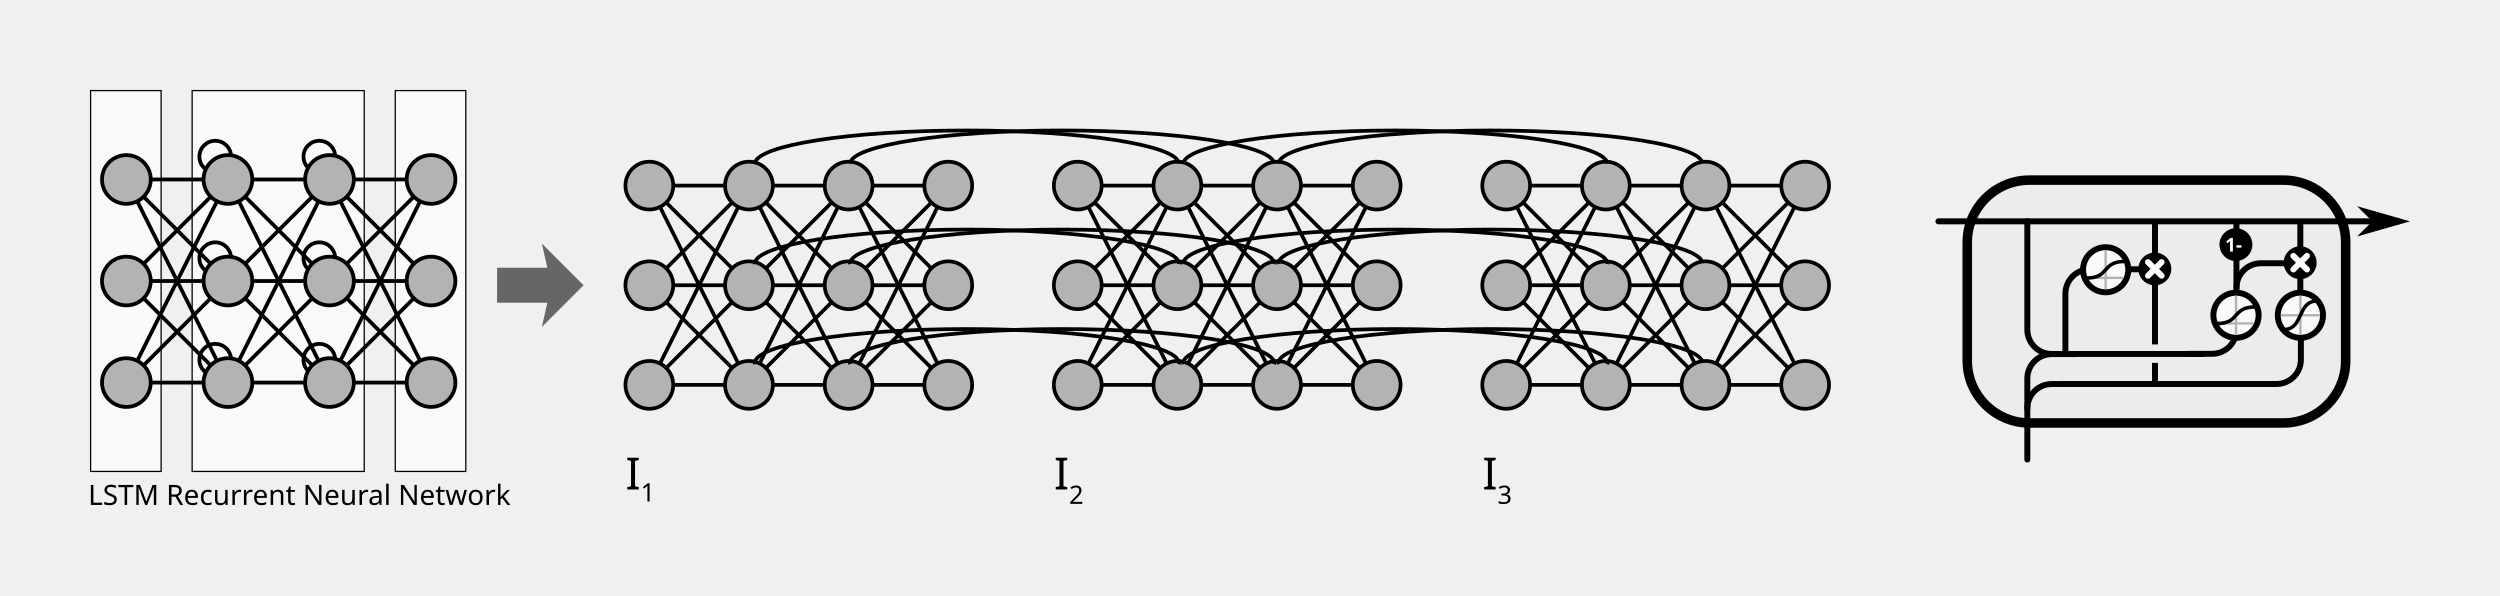
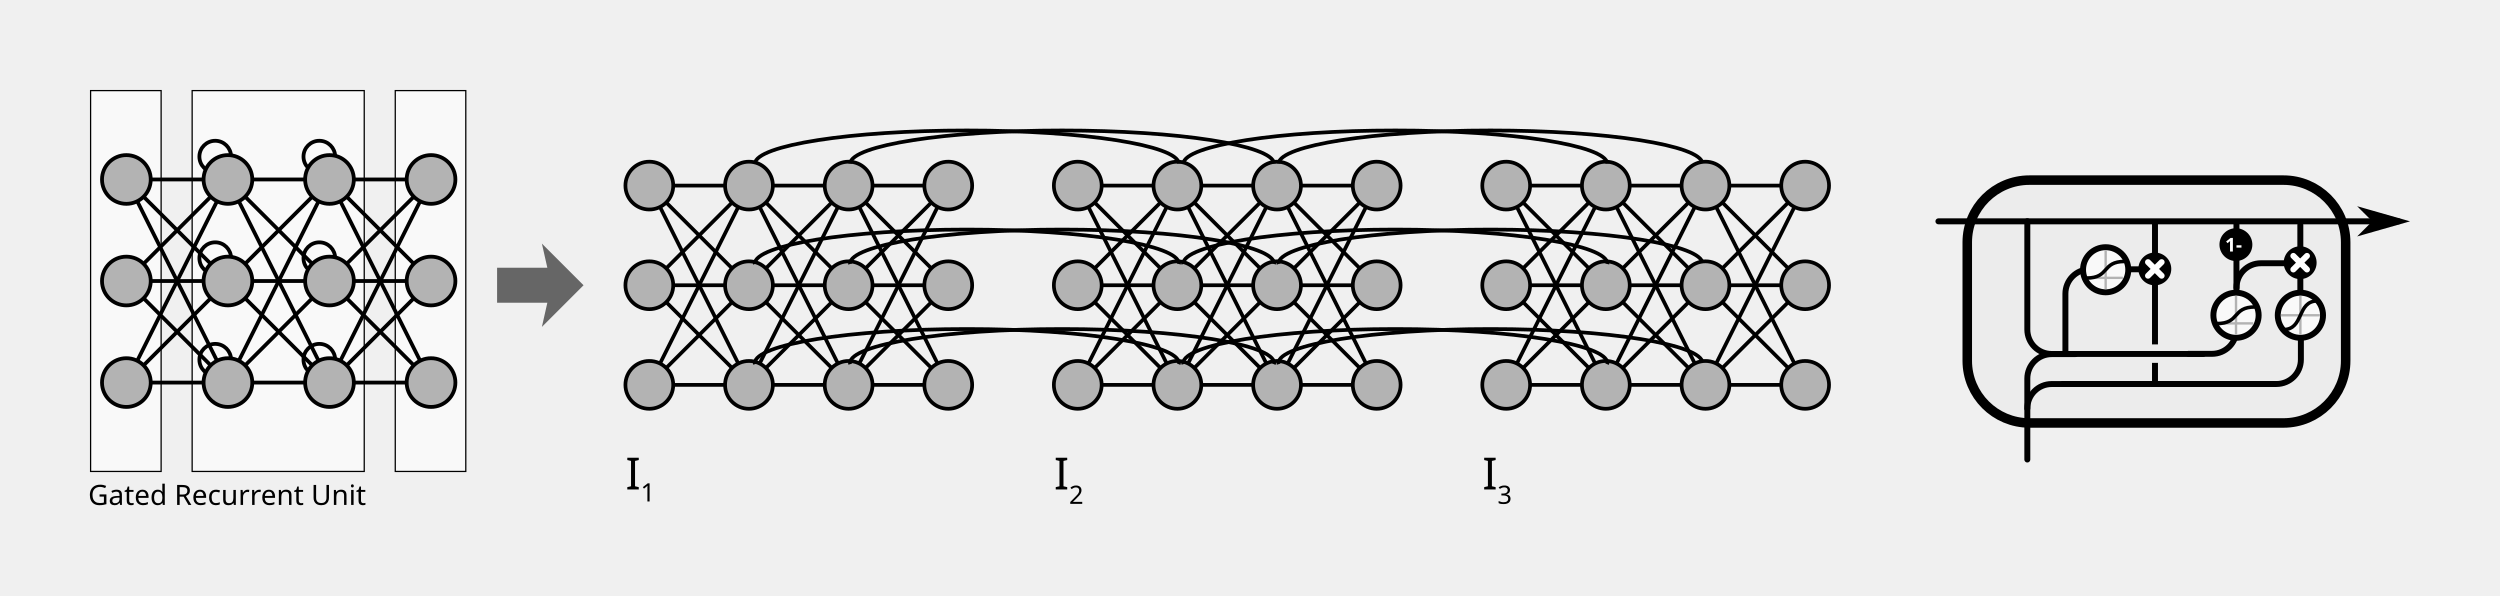
<svg xmlns="http://www.w3.org/2000/svg" width="277.901mm" height="66.171mm" id="svg2" version="1.1" viewBox="0 0 984.689 234.464">
  <defs id="defs4">
    <marker style="overflow:visible" id="marker5851" refX="0" refY="0" orient="auto">
      <path transform="matrix(-0.4,0,0,-0.4,-4,0)" style="fill:#000000;fill-opacity:1;fill-rule:evenodd;stroke:#000000;stroke-width:1pt;stroke-opacity:1" d="M 0,0 5,-5 -12.5,0 5,5 Z" id="path5849" />
    </marker>
    <marker style="overflow:visible" id="marker5666" refX="0" refY="0" orient="auto">
      <path transform="matrix(-0.4,0,0,-0.4,-4,0)" style="fill:#000000;fill-opacity:1;fill-rule:evenodd;stroke:#000000;stroke-width:1pt;stroke-opacity:1" d="M 0,0 5,-5 -12.5,0 5,5 Z" id="path5664" />
    </marker>
    <marker orient="auto" refY="0" refX="0" id="Arrow1Mend" style="overflow:visible">
      <path id="path4768" d="M 0,0 5,-5 -12.5,0 5,5 Z" style="fill:#000000;fill-opacity:1;fill-rule:evenodd;stroke:#000000;stroke-width:1pt;stroke-opacity:1" transform="matrix(-0.4,0,0,-0.4,-4,0)" />
    </marker>
  </defs>
  <g id="layer1" transform="translate(-323.8528,-146.7889)">
    <ellipse cy="275.736" cx="1145.37" id="circle5761" style="fill:#f9f9f9;fill-opacity:1;stroke:#000000;stroke-width:2.344;stroke-linecap:round;stroke-linejoin:round;stroke-miterlimit:4;stroke-dasharray:none;stroke-dashoffset:0;stroke-opacity:1" rx="8.91" ry="8.881" />
    <path id="path5763" d="m 1145.37,268.067 v 15.339" style="fill:none;stroke:#b3b3b3;stroke-width:0.937px;stroke-linecap:butt;stroke-linejoin:miter;stroke-opacity:1" />
    <path style="fill:none;stroke:#b3b3b3;stroke-width:0.937px;stroke-linecap:butt;stroke-linejoin:miter;stroke-opacity:1" d="m 1138.586,278.933 h 13.568" id="path5765" />
    <path id="path5767" d="m 1137.828,279.008 c 9.257,0 5.826,-6.545 15.083,-6.545" style="fill:none;stroke:#000000;stroke-width:1.406;stroke-linecap:butt;stroke-linejoin:miter;stroke-miterlimit:4;stroke-dasharray:none;stroke-opacity:1" />
    <ellipse style="fill:#f9f9f9;fill-opacity:1;stroke:#000000;stroke-width:2.344;stroke-linecap:round;stroke-linejoin:round;stroke-miterlimit:4;stroke-dasharray:none;stroke-dashoffset:0;stroke-opacity:1" id="circle5769" cx="1118.106" cy="275.736" rx="8.91" ry="8.881" />
    <path style="fill:none;stroke:#b3b3b3;stroke-width:0.937px;stroke-linecap:butt;stroke-linejoin:miter;stroke-opacity:1" d="m 1118.106,268.067 v 15.339" id="path5771" />
    <path id="path5773" d="m 1111.322,278.933 h 13.568" style="fill:none;stroke:#b3b3b3;stroke-width:0.937px;stroke-linecap:butt;stroke-linejoin:miter;stroke-opacity:1" />
    <path style="fill:none;stroke:#000000;stroke-width:1.406;stroke-linecap:butt;stroke-linejoin:miter;stroke-miterlimit:4;stroke-dasharray:none;stroke-opacity:1" d="m 1110.564,279.008 c 9.257,0 5.826,-6.545 15.083,-6.545" id="path5775" />
    <rect style="fill:#ececec;fill-opacity:1;stroke:#000000;stroke-width:3.75;stroke-linecap:round;stroke-linejoin:round;stroke-miterlimit:4;stroke-dasharray:none;stroke-dashoffset:0;stroke-opacity:1" id="rect4737" width="149.042" height="95.651" x="1098.71" y="217.734" ry="24.496" />
    <path style="fill:#f9f9f9;fill-opacity:1;stroke:#000000;stroke-width:0.5;stroke-miterlimit:4;stroke-dashoffset:0;stroke-opacity:1" d="m 399.536,182.472 h 67.779 v 150.008 h -67.779 z" id="path4025" />
    <circle id="path4027" style="fill:none;stroke:#000000;stroke-width:1.5;stroke-miterlimit:4;stroke-dasharray:none" cx="408.627" cy="208.476" r="6.238" />
    <rect y="182.472" x="479.536" height="150.008" width="27.779" id="rect4029" style="fill:#f9f9f9;fill-opacity:1;stroke:#000000;stroke-width:0.5;stroke-miterlimit:4;stroke-dasharray:none;stroke-dashoffset:0;stroke-opacity:1" />
    <rect style="fill:#f9f9f9;fill-opacity:1;stroke:#000000;stroke-width:0.5;stroke-miterlimit:4;stroke-dasharray:none;stroke-dashoffset:0;stroke-opacity:1" id="rect4031" width="27.779" height="150.008" x="359.536" y="182.472" />
    <circle style="fill:#b3b3b3;fill-opacity:1;stroke:#000000;stroke-width:1.5;stroke-miterlimit:4;stroke-dasharray:none" id="path4033" cx="413.627" cy="217.476" r="9.596" />
    <circle id="path4035" style="fill:none;stroke:#000000;stroke-width:1.5;stroke-miterlimit:4;stroke-dasharray:none" cx="408.627" cy="248.476" r="6.238" />
    <circle style="fill:#b3b3b3;fill-opacity:1;stroke:#000000;stroke-width:1.5;stroke-miterlimit:4;stroke-dasharray:none" id="path4037" cx="413.627" cy="257.476" r="9.596" />
    <circle id="path4039" style="fill:none;stroke:#000000;stroke-width:1.5;stroke-miterlimit:4;stroke-dasharray:none" cx="449.627" cy="208.476" r="6.238" />
    <circle id="path4041" style="fill:#b3b3b3;fill-opacity:1;stroke:#000000;stroke-width:1.5;stroke-miterlimit:4;stroke-dasharray:none" cx="373.627" cy="217.476" r="9.596" />
    <circle id="path4043" style="fill:#b3b3b3;fill-opacity:1;stroke:#000000;stroke-width:1.5;stroke-miterlimit:4;stroke-dasharray:none" cx="373.627" cy="257.476" r="9.596" />
    <circle id="path4045" style="fill:#b3b3b3;fill-opacity:1;stroke:#000000;stroke-width:1.5;stroke-miterlimit:4;stroke-dasharray:none" cx="493.627" cy="217.476" r="9.596" />
    <circle id="path4047" style="fill:#b3b3b3;fill-opacity:1;stroke:#000000;stroke-width:1.5;stroke-miterlimit:4;stroke-dasharray:none" cx="493.627" cy="257.476" r="9.596" />
    <circle style="fill:#b3b3b3;fill-opacity:1;stroke:#000000;stroke-width:1.5;stroke-miterlimit:4;stroke-dasharray:none" id="path4049" cx="453.627" cy="217.476" r="9.596" />
    <circle id="path4051" style="fill:none;stroke:#000000;stroke-width:1.5;stroke-miterlimit:4;stroke-dasharray:none" cx="449.627" cy="248.476" r="6.238" />
    <circle style="fill:#b3b3b3;fill-opacity:1;stroke:#000000;stroke-width:1.5;stroke-miterlimit:4;stroke-dasharray:none" id="path4053" cx="453.627" cy="257.476" r="9.596" />
    <circle style="fill:none;stroke:#000000;stroke-width:1.5;stroke-miterlimit:4;stroke-dasharray:none" id="path4055" cx="408.627" cy="288.476" r="6.238" />
    <circle id="path4057" style="fill:#b3b3b3;fill-opacity:1;stroke:#000000;stroke-width:1.5;stroke-miterlimit:4;stroke-dasharray:none" cx="413.627" cy="297.476" r="9.596" />
    <circle style="fill:none;stroke:#000000;stroke-width:1.5;stroke-miterlimit:4;stroke-dasharray:none" id="path4059" cx="449.627" cy="288.476" r="6.238" />
    <circle style="fill:#b3b3b3;fill-opacity:1;stroke:#000000;stroke-width:1.5;stroke-miterlimit:4;stroke-dasharray:none" id="path4061" cx="373.627" cy="297.476" r="9.596" />
    <circle style="fill:#b3b3b3;fill-opacity:1;stroke:#000000;stroke-width:1.5;stroke-miterlimit:4;stroke-dasharray:none" id="path4063" cx="493.627" cy="297.476" r="9.596" />
    <circle id="path4065" style="fill:#b3b3b3;fill-opacity:1;stroke:#000000;stroke-width:1.5;stroke-miterlimit:4;stroke-dasharray:none" cx="453.627" cy="297.476" r="9.596" />
    <path id="path4067" d="m 383.224,217.476 h 20.807" style="fill:none;stroke:#000000;stroke-width:1.5;stroke-linecap:butt;stroke-linejoin:miter;stroke-miterlimit:4;stroke-dasharray:none;stroke-opacity:1" />
    <path id="path4069" d="m 423.224,217.476 h 20.807" style="fill:none;stroke:#000000;stroke-width:1.5;stroke-linecap:butt;stroke-linejoin:miter;stroke-miterlimit:4;stroke-dasharray:none;stroke-opacity:1" />
    <path id="path4071" d="m 463.224,217.476 h 20.807" style="fill:none;stroke:#000000;stroke-width:1.5;stroke-linecap:butt;stroke-linejoin:miter;stroke-miterlimit:4;stroke-dasharray:none;stroke-opacity:1" />
    <path id="path4073" d="m 383.224,257.476 h 20.807" style="fill:none;stroke:#000000;stroke-width:1.5;stroke-linecap:butt;stroke-linejoin:miter;stroke-miterlimit:4;stroke-dasharray:none;stroke-opacity:1" />
    <path id="path4075" d="m 423.224,257.476 h 20.807" style="fill:none;stroke:#000000;stroke-width:1.5;stroke-linecap:butt;stroke-linejoin:miter;stroke-miterlimit:4;stroke-dasharray:none;stroke-opacity:1" />
    <path id="path4077" d="m 463.224,257.476 h 20.807" style="fill:none;stroke:#000000;stroke-width:1.5;stroke-linecap:butt;stroke-linejoin:miter;stroke-miterlimit:4;stroke-dasharray:none;stroke-opacity:1" />
    <path id="path4079" d="m 383.224,297.476 h 20.807" style="fill:none;stroke:#000000;stroke-width:1.5;stroke-linecap:butt;stroke-linejoin:miter;stroke-miterlimit:4;stroke-dasharray:none;stroke-opacity:1" />
    <path id="path4081" d="m 423.224,297.476 h 20.807" style="fill:none;stroke:#000000;stroke-width:1.5;stroke-linecap:butt;stroke-linejoin:miter;stroke-miterlimit:4;stroke-dasharray:none;stroke-opacity:1" />
    <path id="path4083" d="m 463.224,297.476 h 20.807" style="fill:none;stroke:#000000;stroke-width:1.5;stroke-linecap:butt;stroke-linejoin:miter;stroke-miterlimit:4;stroke-dasharray:none;stroke-opacity:1" />
    <path id="path4085" d="m 380.413,290.69 26.429,-26.429" style="fill:none;stroke:#000000;stroke-width:1.5;stroke-linecap:butt;stroke-linejoin:miter;stroke-miterlimit:4;stroke-dasharray:none;stroke-opacity:1" />
    <path id="path4087" d="m 420.413,250.69 26.429,-26.429" style="fill:none;stroke:#000000;stroke-width:1.5;stroke-linecap:butt;stroke-linejoin:miter;stroke-miterlimit:4;stroke-dasharray:none;stroke-opacity:1" />
    <path id="path4089" d="m 420.413,290.69 26.429,-26.429" style="fill:none;stroke:#000000;stroke-width:1.5;stroke-linecap:butt;stroke-linejoin:miter;stroke-miterlimit:4;stroke-dasharray:none;stroke-opacity:1" />
    <path id="path4091" d="m 460.413,250.69 26.429,-26.429" style="fill:none;stroke:#000000;stroke-width:1.5;stroke-linecap:butt;stroke-linejoin:miter;stroke-miterlimit:4;stroke-dasharray:none;stroke-opacity:1" />
    <path id="path4093" d="m 460.413,290.69 26.429,-26.429" style="fill:none;stroke:#000000;stroke-width:1.5;stroke-linecap:butt;stroke-linejoin:miter;stroke-miterlimit:4;stroke-dasharray:none;stroke-opacity:1" />
    <path id="path4095" d="m 380.413,250.69 26.429,-26.429" style="fill:none;stroke:#000000;stroke-width:1.5;stroke-linecap:butt;stroke-linejoin:miter;stroke-miterlimit:4;stroke-dasharray:none;stroke-opacity:1" />
    <path id="path4097" d="m 380.413,224.262 26.429,26.429" style="fill:none;stroke:#000000;stroke-width:1.5;stroke-linecap:butt;stroke-linejoin:miter;stroke-miterlimit:4;stroke-dasharray:none;stroke-opacity:1" />
    <path id="path4099" d="m 420.413,264.262 26.429,26.429" style="fill:none;stroke:#000000;stroke-width:1.5;stroke-linecap:butt;stroke-linejoin:miter;stroke-miterlimit:4;stroke-dasharray:none;stroke-opacity:1" />
    <path id="path4101" d="m 420.413,224.262 26.429,26.429" style="fill:none;stroke:#000000;stroke-width:1.5;stroke-linecap:butt;stroke-linejoin:miter;stroke-miterlimit:4;stroke-dasharray:none;stroke-opacity:1" />
    <path id="path4103" d="m 460.413,264.262 26.429,26.429" style="fill:none;stroke:#000000;stroke-width:1.5;stroke-linecap:butt;stroke-linejoin:miter;stroke-miterlimit:4;stroke-dasharray:none;stroke-opacity:1" />
    <path id="path4105" d="m 460.413,224.262 26.429,26.429" style="fill:none;stroke:#000000;stroke-width:1.5;stroke-linecap:butt;stroke-linejoin:miter;stroke-miterlimit:4;stroke-dasharray:none;stroke-opacity:1" />
    <path id="path4107" d="m 377.92,288.891 31.415,-62.83" style="fill:none;stroke:#000000;stroke-width:1.5;stroke-linecap:butt;stroke-linejoin:miter;stroke-miterlimit:4;stroke-dasharray:none;stroke-opacity:1" />
    <path id="path4109" d="m 380.413,264.262 26.429,26.429" style="fill:none;stroke:#000000;stroke-width:1.5;stroke-linecap:butt;stroke-linejoin:miter;stroke-miterlimit:4;stroke-dasharray:none;stroke-opacity:1" />
    <path id="path4111" d="m 377.92,226.061 31.415,62.83" style="fill:none;stroke:#000000;stroke-width:1.5;stroke-linecap:butt;stroke-linejoin:miter;stroke-miterlimit:4;stroke-dasharray:none;stroke-opacity:1" />
    <path id="path4113" d="m 417.92,226.061 31.415,62.83" style="fill:none;stroke:#000000;stroke-width:1.5;stroke-linecap:butt;stroke-linejoin:miter;stroke-miterlimit:4;stroke-dasharray:none;stroke-opacity:1" />
    <path id="path4115" d="m 417.92,288.891 31.415,-62.83" style="fill:none;stroke:#000000;stroke-width:1.5;stroke-linecap:butt;stroke-linejoin:miter;stroke-miterlimit:4;stroke-dasharray:none;stroke-opacity:1" />
    <path id="path4117" d="m 457.92,226.061 31.415,62.83" style="fill:none;stroke:#000000;stroke-width:1.5;stroke-linecap:butt;stroke-linejoin:miter;stroke-miterlimit:4;stroke-dasharray:none;stroke-opacity:1" />
    <path id="path4119" d="m 457.92,288.891 31.415,-62.83" style="fill:none;stroke:#000000;stroke-width:1.5;stroke-linecap:butt;stroke-linejoin:miter;stroke-miterlimit:4;stroke-dasharray:none;stroke-opacity:1" />
    <text xml:space="preserve" style="font-style:normal;font-weight:normal;font-size:6px;line-height:0%;font-family:sans-serif;letter-spacing:0px;word-spacing:0px;fill:#000000;fill-opacity:1;stroke:none;stroke-width:0.5" x="358.577" y="345.664" id="text3208">
-       <tspan id="tspan3210" x="358.577" y="345.664" style="font-size:11px;line-height:1.25;font-family:sans-serif;stroke-width:0.5">LSTM Recurrent Neural Network</tspan>
+       <tspan id="tspan3210" x="358.577" y="345.664" style="font-size:11px;line-height:1.25;font-family:sans-serif;stroke-width:0.5">Gated Recurrent Unit</tspan>
    </text>
    <circle r="9.416" cy="219.89" cx="618.855" style="fill:#b3b3b3;fill-opacity:1;stroke:#000000;stroke-width:1.472;stroke-miterlimit:4;stroke-dasharray:none" id="circle4540" />
    <circle r="9.416" cy="259.138" cx="618.855" style="fill:#b3b3b3;fill-opacity:1;stroke:#000000;stroke-width:1.472;stroke-miterlimit:4;stroke-dasharray:none" id="circle4544" />
    <circle r="9.416" cy="219.89" cx="579.607" id="circle4548" style="fill:#b3b3b3;fill-opacity:1;stroke:#000000;stroke-width:1.472;stroke-miterlimit:4;stroke-dasharray:none" />
    <circle r="9.416" cy="259.138" cx="579.607" id="circle4550" style="fill:#b3b3b3;fill-opacity:1;stroke:#000000;stroke-width:1.472;stroke-miterlimit:4;stroke-dasharray:none" />
    <circle r="9.416" cy="219.89" cx="697.35" id="circle4552" style="fill:#b3b3b3;fill-opacity:1;stroke:#000000;stroke-width:1.472;stroke-miterlimit:4;stroke-dasharray:none" />
    <circle r="9.416" cy="259.138" cx="697.35" id="circle4554" style="fill:#b3b3b3;fill-opacity:1;stroke:#000000;stroke-width:1.472;stroke-miterlimit:4;stroke-dasharray:none" />
    <circle r="9.416" cy="219.89" cx="658.102" style="fill:#b3b3b3;fill-opacity:1;stroke:#000000;stroke-width:1.472;stroke-miterlimit:4;stroke-dasharray:none" id="circle4556" />
    <circle r="9.416" cy="259.138" cx="658.102" style="fill:#b3b3b3;fill-opacity:1;stroke:#000000;stroke-width:1.472;stroke-miterlimit:4;stroke-dasharray:none" id="circle4560" />
    <circle r="9.416" cy="298.385" cx="618.855" id="circle4564" style="fill:#b3b3b3;fill-opacity:1;stroke:#000000;stroke-width:1.472;stroke-miterlimit:4;stroke-dasharray:none" />
    <circle r="9.416" cy="298.385" cx="579.607" style="fill:#b3b3b3;fill-opacity:1;stroke:#000000;stroke-width:1.472;stroke-miterlimit:4;stroke-dasharray:none" id="circle4568" />
    <circle r="9.416" cy="298.385" cx="697.35" style="fill:#b3b3b3;fill-opacity:1;stroke:#000000;stroke-width:1.472;stroke-miterlimit:4;stroke-dasharray:none" id="circle4570" />
    <circle r="9.416" cy="298.385" cx="658.102" id="circle4572" style="fill:#b3b3b3;fill-opacity:1;stroke:#000000;stroke-width:1.472;stroke-miterlimit:4;stroke-dasharray:none" />
    <path id="path4574" d="m 589.023,219.89 h 20.416" style="fill:none;stroke:#000000;stroke-width:1.472;stroke-linecap:butt;stroke-linejoin:miter;stroke-miterlimit:4;stroke-dasharray:none;stroke-opacity:1" />
    <path id="path4576" d="m 628.271,219.89 h 20.416" style="fill:none;stroke:#000000;stroke-width:1.472;stroke-linecap:butt;stroke-linejoin:miter;stroke-miterlimit:4;stroke-dasharray:none;stroke-opacity:1" />
    <path id="path4578" d="M 667.518,219.89 H 687.934" style="fill:none;stroke:#000000;stroke-width:1.472;stroke-linecap:butt;stroke-linejoin:miter;stroke-miterlimit:4;stroke-dasharray:none;stroke-opacity:1" />
    <path id="path4580" d="m 589.023,259.138 h 20.416" style="fill:none;stroke:#000000;stroke-width:1.472;stroke-linecap:butt;stroke-linejoin:miter;stroke-miterlimit:4;stroke-dasharray:none;stroke-opacity:1" />
    <path id="path4582" d="m 628.271,259.138 h 20.416" style="fill:none;stroke:#000000;stroke-width:1.472;stroke-linecap:butt;stroke-linejoin:miter;stroke-miterlimit:4;stroke-dasharray:none;stroke-opacity:1" />
    <path id="path4584" d="M 667.518,259.138 H 687.934" style="fill:none;stroke:#000000;stroke-width:1.472;stroke-linecap:butt;stroke-linejoin:miter;stroke-miterlimit:4;stroke-dasharray:none;stroke-opacity:1" />
    <path id="path4586" d="m 589.023,298.385 h 20.416" style="fill:none;stroke:#000000;stroke-width:1.472;stroke-linecap:butt;stroke-linejoin:miter;stroke-miterlimit:4;stroke-dasharray:none;stroke-opacity:1" />
    <path id="path4588" d="m 628.271,298.385 h 20.416" style="fill:none;stroke:#000000;stroke-width:1.472;stroke-linecap:butt;stroke-linejoin:miter;stroke-miterlimit:4;stroke-dasharray:none;stroke-opacity:1" />
    <path id="path4590" d="M 667.518,298.385 H 687.934" style="fill:none;stroke:#000000;stroke-width:1.472;stroke-linecap:butt;stroke-linejoin:miter;stroke-miterlimit:4;stroke-dasharray:none;stroke-opacity:1" />
    <path id="path4592" d="M 586.266,291.727 612.197,265.796" style="fill:none;stroke:#000000;stroke-width:1.472;stroke-linecap:butt;stroke-linejoin:miter;stroke-miterlimit:4;stroke-dasharray:none;stroke-opacity:1" />
    <path id="path4594" d="m 625.513,252.48 25.931,-25.931" style="fill:none;stroke:#000000;stroke-width:1.472;stroke-linecap:butt;stroke-linejoin:miter;stroke-miterlimit:4;stroke-dasharray:none;stroke-opacity:1" />
    <path id="path4596" d="m 625.513,291.727 25.931,-25.931" style="fill:none;stroke:#000000;stroke-width:1.472;stroke-linecap:butt;stroke-linejoin:miter;stroke-miterlimit:4;stroke-dasharray:none;stroke-opacity:1" />
    <path id="path4598" d="m 664.76,252.48 25.931,-25.931" style="fill:none;stroke:#000000;stroke-width:1.472;stroke-linecap:butt;stroke-linejoin:miter;stroke-miterlimit:4;stroke-dasharray:none;stroke-opacity:1" />
    <path id="path4600" d="m 664.76,291.727 25.931,-25.931" style="fill:none;stroke:#000000;stroke-width:1.472;stroke-linecap:butt;stroke-linejoin:miter;stroke-miterlimit:4;stroke-dasharray:none;stroke-opacity:1" />
    <path id="path4602" d="M 586.266,252.48 612.197,226.548" style="fill:none;stroke:#000000;stroke-width:1.472;stroke-linecap:butt;stroke-linejoin:miter;stroke-miterlimit:4;stroke-dasharray:none;stroke-opacity:1" />
    <path id="path4604" d="M 586.266,226.548 612.197,252.48" style="fill:none;stroke:#000000;stroke-width:1.472;stroke-linecap:butt;stroke-linejoin:miter;stroke-miterlimit:4;stroke-dasharray:none;stroke-opacity:1" />
    <path id="path4606" d="m 625.513,265.796 25.931,25.931" style="fill:none;stroke:#000000;stroke-width:1.472;stroke-linecap:butt;stroke-linejoin:miter;stroke-miterlimit:4;stroke-dasharray:none;stroke-opacity:1" />
    <path id="path4608" d="m 625.513,226.548 25.931,25.931" style="fill:none;stroke:#000000;stroke-width:1.472;stroke-linecap:butt;stroke-linejoin:miter;stroke-miterlimit:4;stroke-dasharray:none;stroke-opacity:1" />
    <path id="path4610" d="m 664.76,265.796 25.931,25.931" style="fill:none;stroke:#000000;stroke-width:1.472;stroke-linecap:butt;stroke-linejoin:miter;stroke-miterlimit:4;stroke-dasharray:none;stroke-opacity:1" />
    <path id="path4612" d="m 664.76,226.548 25.931,25.931" style="fill:none;stroke:#000000;stroke-width:1.472;stroke-linecap:butt;stroke-linejoin:miter;stroke-miterlimit:4;stroke-dasharray:none;stroke-opacity:1" />
    <path id="path4614" d="M 583.818,289.964 614.644,228.312" style="fill:none;stroke:#000000;stroke-width:1.472;stroke-linecap:butt;stroke-linejoin:miter;stroke-miterlimit:4;stroke-dasharray:none;stroke-opacity:1" />
    <path id="path4616" d="m 586.266,265.796 25.931,25.931" style="fill:none;stroke:#000000;stroke-width:1.472;stroke-linecap:butt;stroke-linejoin:miter;stroke-miterlimit:4;stroke-dasharray:none;stroke-opacity:1" />
    <path id="path4618" d="m 583.818,228.312 30.826,61.651" style="fill:none;stroke:#000000;stroke-width:1.472;stroke-linecap:butt;stroke-linejoin:miter;stroke-miterlimit:4;stroke-dasharray:none;stroke-opacity:1" />
    <path id="path4620" d="m 623.066,228.312 30.826,61.651" style="fill:none;stroke:#000000;stroke-width:1.472;stroke-linecap:butt;stroke-linejoin:miter;stroke-miterlimit:4;stroke-dasharray:none;stroke-opacity:1" />
    <path id="path4622" d="M 623.066,289.964 653.892,228.312" style="fill:none;stroke:#000000;stroke-width:1.472;stroke-linecap:butt;stroke-linejoin:miter;stroke-miterlimit:4;stroke-dasharray:none;stroke-opacity:1" />
    <path id="path4624" d="m 662.313,228.312 30.826,61.651" style="fill:none;stroke:#000000;stroke-width:1.472;stroke-linecap:butt;stroke-linejoin:miter;stroke-miterlimit:4;stroke-dasharray:none;stroke-opacity:1" />
    <path id="path4626" d="M 662.313,289.964 693.139,228.312" style="fill:none;stroke:#000000;stroke-width:1.472;stroke-linecap:butt;stroke-linejoin:miter;stroke-miterlimit:4;stroke-dasharray:none;stroke-opacity:1" />
    <circle id="circle4640" style="fill:#b3b3b3;fill-opacity:1;stroke:#000000;stroke-width:1.472;stroke-miterlimit:4;stroke-dasharray:none" cx="787.605" cy="219.89" r="9.416" />
    <circle id="circle4644" style="fill:#b3b3b3;fill-opacity:1;stroke:#000000;stroke-width:1.472;stroke-miterlimit:4;stroke-dasharray:none" cx="787.605" cy="259.138" r="9.416" />
    <circle style="fill:#b3b3b3;fill-opacity:1;stroke:#000000;stroke-width:1.472;stroke-miterlimit:4;stroke-dasharray:none" id="circle4648" cx="748.357" cy="219.89" r="9.416" />
    <circle style="fill:#b3b3b3;fill-opacity:1;stroke:#000000;stroke-width:1.472;stroke-miterlimit:4;stroke-dasharray:none" id="circle4650" cx="748.357" cy="259.138" r="9.416" />
    <circle style="fill:#b3b3b3;fill-opacity:1;stroke:#000000;stroke-width:1.472;stroke-miterlimit:4;stroke-dasharray:none" id="circle4652" cx="866.1" cy="219.89" r="9.416" />
    <circle style="fill:#b3b3b3;fill-opacity:1;stroke:#000000;stroke-width:1.472;stroke-miterlimit:4;stroke-dasharray:none" id="circle4654" cx="866.1" cy="259.138" r="9.416" />
    <circle id="circle4656" style="fill:#b3b3b3;fill-opacity:1;stroke:#000000;stroke-width:1.472;stroke-miterlimit:4;stroke-dasharray:none" cx="826.852" cy="219.89" r="9.416" />
    <circle id="circle4660" style="fill:#b3b3b3;fill-opacity:1;stroke:#000000;stroke-width:1.472;stroke-miterlimit:4;stroke-dasharray:none" cx="826.852" cy="259.138" r="9.416" />
    <circle style="fill:#b3b3b3;fill-opacity:1;stroke:#000000;stroke-width:1.472;stroke-miterlimit:4;stroke-dasharray:none" id="circle4664" cx="787.605" cy="298.385" r="9.416" />
    <circle id="circle4668" style="fill:#b3b3b3;fill-opacity:1;stroke:#000000;stroke-width:1.472;stroke-miterlimit:4;stroke-dasharray:none" cx="748.357" cy="298.385" r="9.416" />
    <circle id="circle4670" style="fill:#b3b3b3;fill-opacity:1;stroke:#000000;stroke-width:1.472;stroke-miterlimit:4;stroke-dasharray:none" cx="866.1" cy="298.385" r="9.416" />
    <circle style="fill:#b3b3b3;fill-opacity:1;stroke:#000000;stroke-width:1.472;stroke-miterlimit:4;stroke-dasharray:none" id="circle4672" cx="826.852" cy="298.385" r="9.416" />
    <path style="fill:none;stroke:#000000;stroke-width:1.472;stroke-linecap:butt;stroke-linejoin:miter;stroke-miterlimit:4;stroke-dasharray:none;stroke-opacity:1" d="m 757.773,219.89 h 20.416" id="path4674" />
    <path style="fill:none;stroke:#000000;stroke-width:1.472;stroke-linecap:butt;stroke-linejoin:miter;stroke-miterlimit:4;stroke-dasharray:none;stroke-opacity:1" d="m 797.021,219.89 h 20.416" id="path4676" />
    <path style="fill:none;stroke:#000000;stroke-width:1.472;stroke-linecap:butt;stroke-linejoin:miter;stroke-miterlimit:4;stroke-dasharray:none;stroke-opacity:1" d="m 836.268,219.89 h 20.416" id="path4678" />
    <path style="fill:none;stroke:#000000;stroke-width:1.472;stroke-linecap:butt;stroke-linejoin:miter;stroke-miterlimit:4;stroke-dasharray:none;stroke-opacity:1" d="m 757.773,259.138 h 20.416" id="path4680" />
    <path style="fill:none;stroke:#000000;stroke-width:1.472;stroke-linecap:butt;stroke-linejoin:miter;stroke-miterlimit:4;stroke-dasharray:none;stroke-opacity:1" d="m 797.021,259.138 h 20.416" id="path4682" />
    <path style="fill:none;stroke:#000000;stroke-width:1.472;stroke-linecap:butt;stroke-linejoin:miter;stroke-miterlimit:4;stroke-dasharray:none;stroke-opacity:1" d="m 836.268,259.138 h 20.416" id="path4684" />
    <path style="fill:none;stroke:#000000;stroke-width:1.472;stroke-linecap:butt;stroke-linejoin:miter;stroke-miterlimit:4;stroke-dasharray:none;stroke-opacity:1" d="m 757.773,298.385 h 20.416" id="path4686" />
    <path style="fill:none;stroke:#000000;stroke-width:1.472;stroke-linecap:butt;stroke-linejoin:miter;stroke-miterlimit:4;stroke-dasharray:none;stroke-opacity:1" d="m 797.021,298.385 h 20.416" id="path4688" />
    <path style="fill:none;stroke:#000000;stroke-width:1.472;stroke-linecap:butt;stroke-linejoin:miter;stroke-miterlimit:4;stroke-dasharray:none;stroke-opacity:1" d="m 836.268,298.385 h 20.416" id="path4690" />
    <path style="fill:none;stroke:#000000;stroke-width:1.472;stroke-linecap:butt;stroke-linejoin:miter;stroke-miterlimit:4;stroke-dasharray:none;stroke-opacity:1" d="m 755.016,291.727 25.931,-25.931" id="path4692" />
    <path style="fill:none;stroke:#000000;stroke-width:1.472;stroke-linecap:butt;stroke-linejoin:miter;stroke-miterlimit:4;stroke-dasharray:none;stroke-opacity:1" d="m 794.263,252.48 25.931,-25.931" id="path4694" />
    <path style="fill:none;stroke:#000000;stroke-width:1.472;stroke-linecap:butt;stroke-linejoin:miter;stroke-miterlimit:4;stroke-dasharray:none;stroke-opacity:1" d="m 794.263,291.727 25.931,-25.931" id="path4696" />
    <path style="fill:none;stroke:#000000;stroke-width:1.472;stroke-linecap:butt;stroke-linejoin:miter;stroke-miterlimit:4;stroke-dasharray:none;stroke-opacity:1" d="m 833.51,252.48 25.931,-25.931" id="path4698" />
    <path style="fill:none;stroke:#000000;stroke-width:1.472;stroke-linecap:butt;stroke-linejoin:miter;stroke-miterlimit:4;stroke-dasharray:none;stroke-opacity:1" d="m 833.51,291.727 25.931,-25.931" id="path4700" />
    <path style="fill:none;stroke:#000000;stroke-width:1.472;stroke-linecap:butt;stroke-linejoin:miter;stroke-miterlimit:4;stroke-dasharray:none;stroke-opacity:1" d="m 755.016,252.48 25.931,-25.931" id="path4702" />
    <path style="fill:none;stroke:#000000;stroke-width:1.472;stroke-linecap:butt;stroke-linejoin:miter;stroke-miterlimit:4;stroke-dasharray:none;stroke-opacity:1" d="m 755.016,226.548 25.931,25.931" id="path4704" />
    <path style="fill:none;stroke:#000000;stroke-width:1.472;stroke-linecap:butt;stroke-linejoin:miter;stroke-miterlimit:4;stroke-dasharray:none;stroke-opacity:1" d="m 794.263,265.796 25.931,25.931" id="path4706" />
    <path style="fill:none;stroke:#000000;stroke-width:1.472;stroke-linecap:butt;stroke-linejoin:miter;stroke-miterlimit:4;stroke-dasharray:none;stroke-opacity:1" d="m 794.263,226.548 25.931,25.931" id="path4708" />
    <path style="fill:none;stroke:#000000;stroke-width:1.472;stroke-linecap:butt;stroke-linejoin:miter;stroke-miterlimit:4;stroke-dasharray:none;stroke-opacity:1" d="m 833.51,265.796 25.931,25.931" id="path4710" />
    <path style="fill:none;stroke:#000000;stroke-width:1.472;stroke-linecap:butt;stroke-linejoin:miter;stroke-miterlimit:4;stroke-dasharray:none;stroke-opacity:1" d="m 833.51,226.548 25.931,25.931" id="path4712" />
    <path style="fill:none;stroke:#000000;stroke-width:1.472;stroke-linecap:butt;stroke-linejoin:miter;stroke-miterlimit:4;stroke-dasharray:none;stroke-opacity:1" d="M 752.568,289.964 783.394,228.312" id="path4714" />
    <path style="fill:none;stroke:#000000;stroke-width:1.472;stroke-linecap:butt;stroke-linejoin:miter;stroke-miterlimit:4;stroke-dasharray:none;stroke-opacity:1" d="m 755.016,265.796 25.931,25.931" id="path4716" />
    <path style="fill:none;stroke:#000000;stroke-width:1.472;stroke-linecap:butt;stroke-linejoin:miter;stroke-miterlimit:4;stroke-dasharray:none;stroke-opacity:1" d="m 752.568,228.312 30.826,61.651" id="path4718" />
    <path style="fill:none;stroke:#000000;stroke-width:1.472;stroke-linecap:butt;stroke-linejoin:miter;stroke-miterlimit:4;stroke-dasharray:none;stroke-opacity:1" d="m 791.816,228.312 30.826,61.651" id="path4720" />
    <path style="fill:none;stroke:#000000;stroke-width:1.472;stroke-linecap:butt;stroke-linejoin:miter;stroke-miterlimit:4;stroke-dasharray:none;stroke-opacity:1" d="M 791.816,289.964 822.642,228.312" id="path4722" />
    <path style="fill:none;stroke:#000000;stroke-width:1.472;stroke-linecap:butt;stroke-linejoin:miter;stroke-miterlimit:4;stroke-dasharray:none;stroke-opacity:1" d="m 831.063,228.312 30.826,61.651" id="path4724" />
    <path style="fill:none;stroke:#000000;stroke-width:1.472;stroke-linecap:butt;stroke-linejoin:miter;stroke-miterlimit:4;stroke-dasharray:none;stroke-opacity:1" d="M 831.063,289.964 861.889,228.312" id="path4726" />
    <circle r="9.416" cy="219.89" cx="956.355" style="fill:#b3b3b3;fill-opacity:1;stroke:#000000;stroke-width:1.472;stroke-miterlimit:4;stroke-dasharray:none" id="circle4740" />
    <circle r="9.416" cy="259.138" cx="956.355" style="fill:#b3b3b3;fill-opacity:1;stroke:#000000;stroke-width:1.472;stroke-miterlimit:4;stroke-dasharray:none" id="circle4744" />
    <path style="fill:none;stroke:#000000;stroke-width:1.472;stroke-miterlimit:4;stroke-dasharray:none" d="m 994.438,211.189 c -0.568,-7.209 -37.795,-13.007 -83.525,-13.007 -45.71,0.004 -82.907,5.801 -83.474,13.007" id="circle4746" />
    <circle r="9.416" cy="219.89" cx="917.107" id="circle4748" style="fill:#b3b3b3;fill-opacity:1;stroke:#000000;stroke-width:1.472;stroke-miterlimit:4;stroke-dasharray:none" />
    <circle r="9.416" cy="259.138" cx="917.107" id="circle4750" style="fill:#b3b3b3;fill-opacity:1;stroke:#000000;stroke-width:1.472;stroke-miterlimit:4;stroke-dasharray:none" />
    <circle r="9.416" cy="219.89" cx="1034.85" id="circle4752" style="fill:#b3b3b3;fill-opacity:1;stroke:#000000;stroke-width:1.472;stroke-miterlimit:4;stroke-dasharray:none" />
    <circle r="9.416" cy="259.138" cx="1034.85" id="circle4754" style="fill:#b3b3b3;fill-opacity:1;stroke:#000000;stroke-width:1.472;stroke-miterlimit:4;stroke-dasharray:none" />
    <circle r="9.416" cy="219.89" cx="995.602" style="fill:#b3b3b3;fill-opacity:1;stroke:#000000;stroke-width:1.472;stroke-miterlimit:4;stroke-dasharray:none" id="circle4756" />
    <path style="fill:none;stroke:#000000;stroke-width:1.472;stroke-miterlimit:4;stroke-dasharray:none" d="m 994.438,250.778 c 0.01,-0.038 0.013,-0.075 0.027,-0.113 0.007,-7.43 -37.404,-13.453 -83.549,-13.452 -46.136,10e-4 -83.531,6.024 -83.524,13.452 0.007,0.038 0.013,0.075 0.027,0.113" id="circle4758" />
    <circle r="9.416" cy="259.138" cx="995.602" style="fill:#b3b3b3;fill-opacity:1;stroke:#000000;stroke-width:1.472;stroke-miterlimit:4;stroke-dasharray:none" id="circle4760" />
    <circle r="9.416" cy="298.385" cx="956.355" id="circle4764" style="fill:#b3b3b3;fill-opacity:1;stroke:#000000;stroke-width:1.472;stroke-miterlimit:4;stroke-dasharray:none" />
    <path style="fill:none;stroke:#000000;stroke-width:1.472;stroke-miterlimit:4;stroke-dasharray:none" d="m 994.338,290.227 c 0.055,-0.131 0.096,-0.263 0.123,-0.394 -0.007,-7.426 -37.413,-13.445 -83.549,-13.444 -46.126,0.001 -83.517,6.019 -83.524,13.444 0.013,0.131 0.041,0.263 0.082,0.394" id="circle4766" />
    <circle r="9.416" cy="298.385" cx="917.107" style="fill:#b3b3b3;fill-opacity:1;stroke:#000000;stroke-width:1.472;stroke-miterlimit:4;stroke-dasharray:none" id="circle4768" />
    <circle r="9.416" cy="298.385" cx="1034.85" style="fill:#b3b3b3;fill-opacity:1;stroke:#000000;stroke-width:1.472;stroke-miterlimit:4;stroke-dasharray:none" id="circle4770" />
    <circle r="9.416" cy="298.385" cx="995.602" id="circle4772" style="fill:#b3b3b3;fill-opacity:1;stroke:#000000;stroke-width:1.472;stroke-miterlimit:4;stroke-dasharray:none" />
    <path id="path4774" d="m 926.523,219.89 h 20.416" style="fill:none;stroke:#000000;stroke-width:1.472;stroke-linecap:butt;stroke-linejoin:miter;stroke-miterlimit:4;stroke-dasharray:none;stroke-opacity:1" />
    <path id="path4776" d="m 965.771,219.89 h 20.416" style="fill:none;stroke:#000000;stroke-width:1.472;stroke-linecap:butt;stroke-linejoin:miter;stroke-miterlimit:4;stroke-dasharray:none;stroke-opacity:1" />
    <path id="path4778" d="m 1005.018,219.89 h 20.416" style="fill:none;stroke:#000000;stroke-width:1.472;stroke-linecap:butt;stroke-linejoin:miter;stroke-miterlimit:4;stroke-dasharray:none;stroke-opacity:1" />
    <path id="path4780" d="m 926.523,259.138 h 20.416" style="fill:none;stroke:#000000;stroke-width:1.472;stroke-linecap:butt;stroke-linejoin:miter;stroke-miterlimit:4;stroke-dasharray:none;stroke-opacity:1" />
    <path id="path4782" d="m 965.771,259.138 h 20.416" style="fill:none;stroke:#000000;stroke-width:1.472;stroke-linecap:butt;stroke-linejoin:miter;stroke-miterlimit:4;stroke-dasharray:none;stroke-opacity:1" />
    <path id="path4784" d="m 1005.018,259.138 h 20.416" style="fill:none;stroke:#000000;stroke-width:1.472;stroke-linecap:butt;stroke-linejoin:miter;stroke-miterlimit:4;stroke-dasharray:none;stroke-opacity:1" />
    <path id="path4786" d="m 926.523,298.385 h 20.416" style="fill:none;stroke:#000000;stroke-width:1.472;stroke-linecap:butt;stroke-linejoin:miter;stroke-miterlimit:4;stroke-dasharray:none;stroke-opacity:1" />
    <path id="path4788" d="m 965.771,298.385 h 20.416" style="fill:none;stroke:#000000;stroke-width:1.472;stroke-linecap:butt;stroke-linejoin:miter;stroke-miterlimit:4;stroke-dasharray:none;stroke-opacity:1" />
    <path id="path4790" d="m 1005.018,298.385 h 20.416" style="fill:none;stroke:#000000;stroke-width:1.472;stroke-linecap:butt;stroke-linejoin:miter;stroke-miterlimit:4;stroke-dasharray:none;stroke-opacity:1" />
    <path id="path4792" d="m 923.766,291.727 25.931,-25.931" style="fill:none;stroke:#000000;stroke-width:1.472;stroke-linecap:butt;stroke-linejoin:miter;stroke-miterlimit:4;stroke-dasharray:none;stroke-opacity:1" />
    <path id="path4794" d="m 963.013,252.48 25.931,-25.931" style="fill:none;stroke:#000000;stroke-width:1.472;stroke-linecap:butt;stroke-linejoin:miter;stroke-miterlimit:4;stroke-dasharray:none;stroke-opacity:1" />
    <path id="path4796" d="m 963.013,291.727 25.931,-25.931" style="fill:none;stroke:#000000;stroke-width:1.472;stroke-linecap:butt;stroke-linejoin:miter;stroke-miterlimit:4;stroke-dasharray:none;stroke-opacity:1" />
    <path id="path4798" d="m 1002.26,252.48 25.931,-25.931" style="fill:none;stroke:#000000;stroke-width:1.472;stroke-linecap:butt;stroke-linejoin:miter;stroke-miterlimit:4;stroke-dasharray:none;stroke-opacity:1" />
    <path id="path4800" d="m 1002.26,291.727 25.931,-25.931" style="fill:none;stroke:#000000;stroke-width:1.472;stroke-linecap:butt;stroke-linejoin:miter;stroke-miterlimit:4;stroke-dasharray:none;stroke-opacity:1" />
    <path id="path4802" d="m 923.766,252.48 25.931,-25.931" style="fill:none;stroke:#000000;stroke-width:1.472;stroke-linecap:butt;stroke-linejoin:miter;stroke-miterlimit:4;stroke-dasharray:none;stroke-opacity:1" />
    <path id="path4804" d="m 923.766,226.548 25.931,25.931" style="fill:none;stroke:#000000;stroke-width:1.472;stroke-linecap:butt;stroke-linejoin:miter;stroke-miterlimit:4;stroke-dasharray:none;stroke-opacity:1" />
    <path id="path4806" d="m 963.013,265.796 25.931,25.931" style="fill:none;stroke:#000000;stroke-width:1.472;stroke-linecap:butt;stroke-linejoin:miter;stroke-miterlimit:4;stroke-dasharray:none;stroke-opacity:1" />
    <path id="path4808" d="m 963.013,226.548 25.931,25.931" style="fill:none;stroke:#000000;stroke-width:1.472;stroke-linecap:butt;stroke-linejoin:miter;stroke-miterlimit:4;stroke-dasharray:none;stroke-opacity:1" />
    <path id="path4810" d="m 1002.26,265.796 25.931,25.931" style="fill:none;stroke:#000000;stroke-width:1.472;stroke-linecap:butt;stroke-linejoin:miter;stroke-miterlimit:4;stroke-dasharray:none;stroke-opacity:1" />
    <path id="path4812" d="m 1002.26,226.548 25.931,25.931" style="fill:none;stroke:#000000;stroke-width:1.472;stroke-linecap:butt;stroke-linejoin:miter;stroke-miterlimit:4;stroke-dasharray:none;stroke-opacity:1" />
    <path id="path4814" d="M 921.318,289.964 952.144,228.312" style="fill:none;stroke:#000000;stroke-width:1.472;stroke-linecap:butt;stroke-linejoin:miter;stroke-miterlimit:4;stroke-dasharray:none;stroke-opacity:1" />
    <path id="path4816" d="m 923.766,265.796 25.931,25.931" style="fill:none;stroke:#000000;stroke-width:1.472;stroke-linecap:butt;stroke-linejoin:miter;stroke-miterlimit:4;stroke-dasharray:none;stroke-opacity:1" />
    <path id="path4818" d="m 921.318,228.312 30.826,61.651" style="fill:none;stroke:#000000;stroke-width:1.472;stroke-linecap:butt;stroke-linejoin:miter;stroke-miterlimit:4;stroke-dasharray:none;stroke-opacity:1" />
    <path id="path4820" d="m 960.566,228.312 30.826,61.651" style="fill:none;stroke:#000000;stroke-width:1.472;stroke-linecap:butt;stroke-linejoin:miter;stroke-miterlimit:4;stroke-dasharray:none;stroke-opacity:1" />
    <path id="path4822" d="M 960.566,289.964 991.392,228.312" style="fill:none;stroke:#000000;stroke-width:1.472;stroke-linecap:butt;stroke-linejoin:miter;stroke-miterlimit:4;stroke-dasharray:none;stroke-opacity:1" />
    <path id="path4824" d="m 999.813,228.312 30.826,61.651" style="fill:none;stroke:#000000;stroke-width:1.472;stroke-linecap:butt;stroke-linejoin:miter;stroke-miterlimit:4;stroke-dasharray:none;stroke-opacity:1" />
    <path id="path4826" d="M 999.813,289.964 1030.639,228.312" style="fill:none;stroke:#000000;stroke-width:1.472;stroke-linecap:butt;stroke-linejoin:miter;stroke-miterlimit:4;stroke-dasharray:none;stroke-opacity:1" />
    <path id="path4691" d="m 956.938,211.189 c -0.568,-7.209 -37.795,-13.007 -83.525,-13.007 -45.71,0.004 -82.907,5.801 -83.474,13.007" style="fill:none;stroke:#000000;stroke-width:1.472;stroke-miterlimit:4;stroke-dasharray:none" />
    <path id="path4693" d="m 956.938,250.778 c 0.01,-0.038 0.013,-0.075 0.027,-0.113 0.007,-7.43 -37.404,-13.453 -83.549,-13.452 -46.136,10e-4 -83.531,6.024 -83.524,13.452 0.007,0.038 0.013,0.075 0.027,0.113" style="fill:none;stroke:#000000;stroke-width:1.472;stroke-miterlimit:4;stroke-dasharray:none" />
    <path id="path4695" d="m 956.838,290.227 c 0.055,-0.131 0.096,-0.263 0.123,-0.394 -0.007,-7.426 -37.413,-13.445 -83.549,-13.444 -46.126,0.001 -83.517,6.019 -83.524,13.444 0.013,0.131 0.041,0.263 0.082,0.394" style="fill:none;stroke:#000000;stroke-width:1.472;stroke-miterlimit:4;stroke-dasharray:none" />
    <path id="path4697" d="m 825.688,211.189 c -0.568,-7.209 -37.795,-13.007 -83.525,-13.007 -45.71,0.004 -82.907,5.801 -83.474,13.007" style="fill:none;stroke:#000000;stroke-width:1.472;stroke-miterlimit:4;stroke-dasharray:none" />
    <path id="path4699" d="m 825.688,250.778 c 0.01,-0.038 0.013,-0.075 0.027,-0.113 0.007,-7.43 -37.404,-13.453 -83.549,-13.452 -46.136,10e-4 -83.531,6.024 -83.524,13.452 0.007,0.038 0.013,0.075 0.027,0.113" style="fill:none;stroke:#000000;stroke-width:1.472;stroke-miterlimit:4;stroke-dasharray:none" />
    <path id="path4701" d="m 825.588,290.227 c 0.055,-0.131 0.096,-0.263 0.123,-0.394 -0.007,-7.426 -37.413,-13.445 -83.549,-13.444 -46.126,0.001 -83.517,6.019 -83.524,13.444 0.013,0.131 0.041,0.263 0.082,0.394" style="fill:none;stroke:#000000;stroke-width:1.472;stroke-miterlimit:4;stroke-dasharray:none" />
    <path style="fill:none;stroke:#000000;stroke-width:1.472;stroke-miterlimit:4;stroke-dasharray:none" d="m 788.188,211.189 c -0.568,-7.209 -37.795,-13.007 -83.525,-13.007 -45.71,0.004 -82.907,5.801 -83.474,13.007" id="path4703" />
    <path style="fill:none;stroke:#000000;stroke-width:1.472;stroke-miterlimit:4;stroke-dasharray:none" d="m 788.188,250.778 c 0.01,-0.038 0.013,-0.075 0.027,-0.113 0.007,-7.43 -37.404,-13.453 -83.549,-13.452 -46.136,10e-4 -83.531,6.024 -83.524,13.452 0.007,0.038 0.013,0.075 0.027,0.113" id="path4705" />
    <path style="fill:none;stroke:#000000;stroke-width:1.472;stroke-miterlimit:4;stroke-dasharray:none" d="m 788.088,290.227 c 0.055,-0.131 0.096,-0.263 0.123,-0.394 -0.007,-7.426 -37.413,-13.445 -83.549,-13.444 -46.126,0.001 -83.517,6.019 -83.524,13.444 0.013,0.131 0.041,0.263 0.082,0.394" id="path4707" />
    <path style="fill:#666666;fill-opacity:1;stroke:none;stroke-width:1.499;stroke-linecap:round;stroke-linejoin:round;stroke-miterlimit:4;stroke-dasharray:none;stroke-dashoffset:0;stroke-opacity:1" d="m 537.292,242.728 2.141,9.52 h -19.792 v 13.779 h 19.794 l -2.143,9.52 16.41,-16.409 z" id="rect4709" />
    <text xml:space="preserve" style="font-style:normal;font-weight:normal;font-size:17.5px;line-height:1.25;font-family:sans-serif;text-align:start;letter-spacing:0px;word-spacing:0px;text-anchor:start;fill:#000000;fill-opacity:1;stroke:none;stroke-width:0.938" x="570.23" y="339.565" id="text4717">
      <tspan id="tspan4715" x="570.23" y="339.565" style="stroke-width:0.938">I<tspan style="font-size:10px;stroke-width:0.938" id="tspan4719" dy="4.735">1</tspan>
      </tspan>
    </text>
    <text id="text4725" y="339.565" x="738.98" style="font-style:normal;font-weight:normal;font-size:17.5px;line-height:1.25;font-family:sans-serif;text-align:start;letter-spacing:0px;word-spacing:0px;text-anchor:start;fill:#000000;fill-opacity:1;stroke:none;stroke-width:0.938" xml:space="preserve">
      <tspan style="stroke-width:0.938" y="339.565" x="738.98" id="tspan4723">I<tspan id="tspan4721" style="font-size:10px;stroke-width:0.938" dy="5.682">2</tspan>
      </tspan>
    </text>
    <text xml:space="preserve" style="font-style:normal;font-weight:normal;font-size:17.5px;line-height:1.25;font-family:sans-serif;text-align:start;letter-spacing:0px;word-spacing:0px;text-anchor:start;fill:#000000;fill-opacity:1;stroke:none;stroke-width:0.938" x="907.73" y="339.565" id="text4731">
      <tspan id="tspan4729" x="907.73" y="339.565" style="stroke-width:0.938">I<tspan style="font-size:10px;stroke-width:0.938" id="tspan4727" dy="5.682">3</tspan>
      </tspan>
    </text>
    <path id="path4749" d="m 1229.897,235.358 v 31.645" style="fill:none;fill-opacity:1;stroke:#000000;stroke-width:2.344;stroke-linecap:round;stroke-linejoin:round;stroke-miterlimit:4;stroke-dasharray:none;stroke-dashoffset:0;stroke-opacity:1" />
    <path style="fill:none;fill-opacity:1;stroke:#000000;stroke-width:2.344;stroke-linecap:round;stroke-linejoin:round;stroke-miterlimit:4;stroke-dasharray:none;stroke-dashoffset:0;stroke-opacity:1;marker-end:url(#Arrow1Mend)" d="m 1087.347,233.966 h 181.143" id="path4757" />
    <path style="fill:none;fill-opacity:1;stroke:#000000;stroke-width:2.344;stroke-linecap:round;stroke-linejoin:round;stroke-miterlimit:4;stroke-dasharray:none;stroke-dashoffset:0;stroke-opacity:1" d="m 1230.115,279.178 v 9.249 c 0,5.326 -4.303,9.612 -9.646,9.612 h -84.238" id="path5608" />
    <path id="path5789" d="m 1172.65,234.072 v 48.379 m 0,7.256 v 8.416" style="fill:none;fill-opacity:1;stroke:#000000;stroke-width:2.344;stroke-linecap:butt;stroke-linejoin:round;stroke-miterlimit:4;stroke-dasharray:none;stroke-dashoffset:0;stroke-opacity:1" />
    <g id="g6121" transform="translate(0,-2.452026)">
      <ellipse ry="8.881" rx="8.91" style="fill:#f9f9f9;fill-opacity:1;stroke:#000000;stroke-width:2.344;stroke-linecap:round;stroke-linejoin:round;stroke-miterlimit:4;stroke-dasharray:none;stroke-dashoffset:0;stroke-opacity:1" id="circle5696" cx="1229.923" cy="273.415" />
      <path style="fill:none;stroke:#b3b3b3;stroke-width:0.937px;stroke-linecap:butt;stroke-linejoin:miter;stroke-opacity:1" d="m 1229.923,265.745 v 15.339" id="path5698" />
      <path id="path5700" d="m 1222.228,273.415 h 15.39" style="fill:none;stroke:#b3b3b3;stroke-width:0.937px;stroke-linecap:butt;stroke-linejoin:miter;stroke-opacity:1" />
      <path style="fill:none;stroke:#000000;stroke-width:1.406;stroke-linecap:butt;stroke-linejoin:miter;stroke-miterlimit:4;stroke-dasharray:none;stroke-opacity:1" d="m 1223.192,279.059 c 8.263,0 5.2,-11.289 13.463,-11.289" id="path5702" />
    </g>
    <g id="g5751" transform="matrix(0.8553293,0,0,0.8524955,210.8551,-36.81456)" style="stroke-width:1.171">
      <circle r="7.576" cy="336.743" cx="1191.321" id="path5742" style="fill:#000000;fill-opacity:1;stroke:none;stroke-width:1.755;stroke-linecap:round;stroke-linejoin:round;stroke-miterlimit:4;stroke-dasharray:none;stroke-dashoffset:0;stroke-opacity:1" />
      <path style="fill:none;fill-opacity:1;stroke:#ffffff;stroke-width:2.745;stroke-linecap:round;stroke-linejoin:round;stroke-miterlimit:4;stroke-dasharray:none;stroke-dashoffset:0;stroke-opacity:1" d="m 1194.458,333.606 -6.274,6.274" id="path5744" />
      <path id="path5746" d="m 1188.185,333.606 6.274,6.274" style="fill:none;fill-opacity:1;stroke:#ffffff;stroke-width:2.745;stroke-linecap:round;stroke-linejoin:round;stroke-miterlimit:4;stroke-dasharray:none;stroke-dashoffset:0;stroke-opacity:1" />
    </g>
    <path id="path5829" d="m 1141.226,286.265 h -9.249 c -5.325,0 -9.612,4.303 -9.612,9.646 v 31.872" style="fill:none;fill-opacity:1;stroke:#000000;stroke-width:2.344;stroke-linecap:round;stroke-linejoin:round;stroke-miterlimit:4;stroke-dasharray:none;stroke-dashoffset:0;stroke-opacity:1" />
    <path style="fill:none;fill-opacity:1;stroke:#000000;stroke-width:2.344;stroke-linecap:round;stroke-linejoin:round;stroke-miterlimit:4;stroke-dasharray:none;stroke-dashoffset:0;stroke-opacity:1" d="m 1141.226,286.214 h -9.249 c -5.325,0 -9.612,-4.303 -9.612,-9.646 V 233.92" id="path5831" />
    <path style="fill:none;fill-opacity:1;stroke:#000000;stroke-width:2.344;stroke-linecap:round;stroke-linejoin:round;stroke-miterlimit:4;stroke-dasharray:none;stroke-dashoffset:0;stroke-opacity:1" d="m 1172.431,252.85 h -25.454 c -5.325,0 -9.612,4.303 -9.612,9.646 v 22.832" id="path5833" />
    <path id="path5847" d="m 1141.722,286.213 h 49.893" style="fill:none;fill-opacity:1;stroke:#000000;stroke-width:2.344;stroke-linecap:round;stroke-linejoin:round;stroke-miterlimit:4;stroke-dasharray:none;stroke-dashoffset:0;stroke-opacity:1" />
    <path id="path6081" d="m 1141.226,298.051 h -9.249 c -5.325,0 -9.612,4.303 -9.612,9.646" style="fill:none;fill-opacity:1;stroke:#000000;stroke-width:2.344;stroke-linecap:round;stroke-linejoin:round;stroke-miterlimit:4;stroke-dasharray:none;stroke-dashoffset:0;stroke-opacity:1" />
    <ellipse ry="8.881" rx="8.91" cy="253.035" cx="1153.223" id="ellipse6083" style="fill:#f9f9f9;fill-opacity:1;stroke:#000000;stroke-width:2.344;stroke-linecap:round;stroke-linejoin:round;stroke-miterlimit:4;stroke-dasharray:none;stroke-dashoffset:0;stroke-opacity:1" />
    <path id="path6085" d="m 1153.223,245.366 v 15.339" style="fill:none;stroke:#b3b3b3;stroke-width:0.937px;stroke-linecap:butt;stroke-linejoin:miter;stroke-opacity:1" />
    <path style="fill:none;stroke:#b3b3b3;stroke-width:0.937px;stroke-linecap:butt;stroke-linejoin:miter;stroke-opacity:1" d="m 1146.439,256.232 h 13.568" id="path6087" />
    <path id="path6089" d="m 1145.681,256.308 c 9.257,0 5.826,-6.545 15.083,-6.545" style="fill:none;stroke:#000000;stroke-width:1.406;stroke-linecap:butt;stroke-linejoin:miter;stroke-miterlimit:4;stroke-dasharray:none;stroke-opacity:1" />
    <g style="stroke-width:1.171" id="g6097" transform="matrix(0.8553293,0,0,0.8524955,153.6114,-34.35652)">
      <circle r="7.576" cy="336.743" cx="1191.321" id="circle6091" style="fill:#000000;fill-opacity:1;stroke:none;stroke-width:1.755;stroke-linecap:round;stroke-linejoin:round;stroke-miterlimit:4;stroke-dasharray:none;stroke-dashoffset:0;stroke-opacity:1" />
      <path style="fill:none;fill-opacity:1;stroke:#ffffff;stroke-width:2.745;stroke-linecap:round;stroke-linejoin:round;stroke-miterlimit:4;stroke-dasharray:none;stroke-dashoffset:0;stroke-opacity:1" d="m 1194.458,333.606 -6.274,6.274" id="path6093" />
      <path id="path6095" d="m 1188.185,333.606 6.274,6.274" style="fill:none;fill-opacity:1;stroke:#ffffff;stroke-width:2.745;stroke-linecap:round;stroke-linejoin:round;stroke-miterlimit:4;stroke-dasharray:none;stroke-dashoffset:0;stroke-opacity:1" />
    </g>
    <path id="path6099" d="m 1204.736,234.888 v 41.654 c 0,5.326 -4.303,9.612 -9.646,9.612 h -9.238" style="fill:none;fill-opacity:1;stroke:#000000;stroke-width:2.344;stroke-linecap:round;stroke-linejoin:round;stroke-miterlimit:4;stroke-dasharray:none;stroke-dashoffset:0;stroke-opacity:1" />
    <g id="g6127">
      <ellipse ry="8.881" rx="8.91" cy="270.963" cx="1204.564" id="path5052" style="fill:#f9f9f9;fill-opacity:1;stroke:#000000;stroke-width:2.344;stroke-linecap:round;stroke-linejoin:round;stroke-miterlimit:4;stroke-dasharray:none;stroke-dashoffset:0;stroke-opacity:1" />
      <path id="path5054" d="m 1204.564,263.293 v 15.339" style="fill:none;stroke:#b3b3b3;stroke-width:0.937px;stroke-linecap:butt;stroke-linejoin:miter;stroke-opacity:1" />
      <path style="fill:none;stroke:#b3b3b3;stroke-width:0.937px;stroke-linecap:butt;stroke-linejoin:miter;stroke-opacity:1" d="m 1197.78,274.16 h 13.568" id="path5056" />
      <path id="path5058" d="m 1197.023,274.235 c 9.257,0 5.826,-6.545 15.083,-6.545" style="fill:none;stroke:#000000;stroke-width:1.406;stroke-linecap:butt;stroke-linejoin:miter;stroke-miterlimit:4;stroke-dasharray:none;stroke-opacity:1" />
    </g>
    <path style="fill:none;fill-opacity:1;stroke:#000000;stroke-width:2.344;stroke-linecap:round;stroke-linejoin:round;stroke-miterlimit:4;stroke-dasharray:none;stroke-dashoffset:0;stroke-opacity:1" d="m 1223.616,250.477 h -9.249 c -5.325,0 -9.612,4.303 -9.612,9.646" id="path6103" />
    <g id="g6115" transform="translate(-61.63825,-9.375)">
      <circle transform="matrix(0.7082791,-0.7059325,0.7082791,0.7059325,0,0)" style="fill:#000000;fill-opacity:1;stroke:none;stroke-width:1.499;stroke-linecap:round;stroke-linejoin:round;stroke-miterlimit:4;stroke-dasharray:none;stroke-dashoffset:0;stroke-opacity:1" id="circle5753" cx="714.979" cy="1072.68" r="6.469" />
      <text id="text6110" y="255.246" x="1261.874" style="font-style:normal;font-weight:normal;font-size:7.5px;line-height:1.25;font-family:sans-serif;text-align:start;letter-spacing:0px;word-spacing:0px;text-anchor:start;fill:#000000;fill-opacity:1;stroke:none;stroke-width:0.938" xml:space="preserve">
        <tspan style="font-style:normal;font-variant:normal;font-weight:bold;font-stretch:normal;font-family:sans-serif;-inkscape-font-specification:'sans-serif Bold';fill:#ffffff;stroke-width:0.938" y="255.246" x="1261.874" id="tspan6108">1-</tspan>
      </text>
    </g>
  </g>
</svg>
